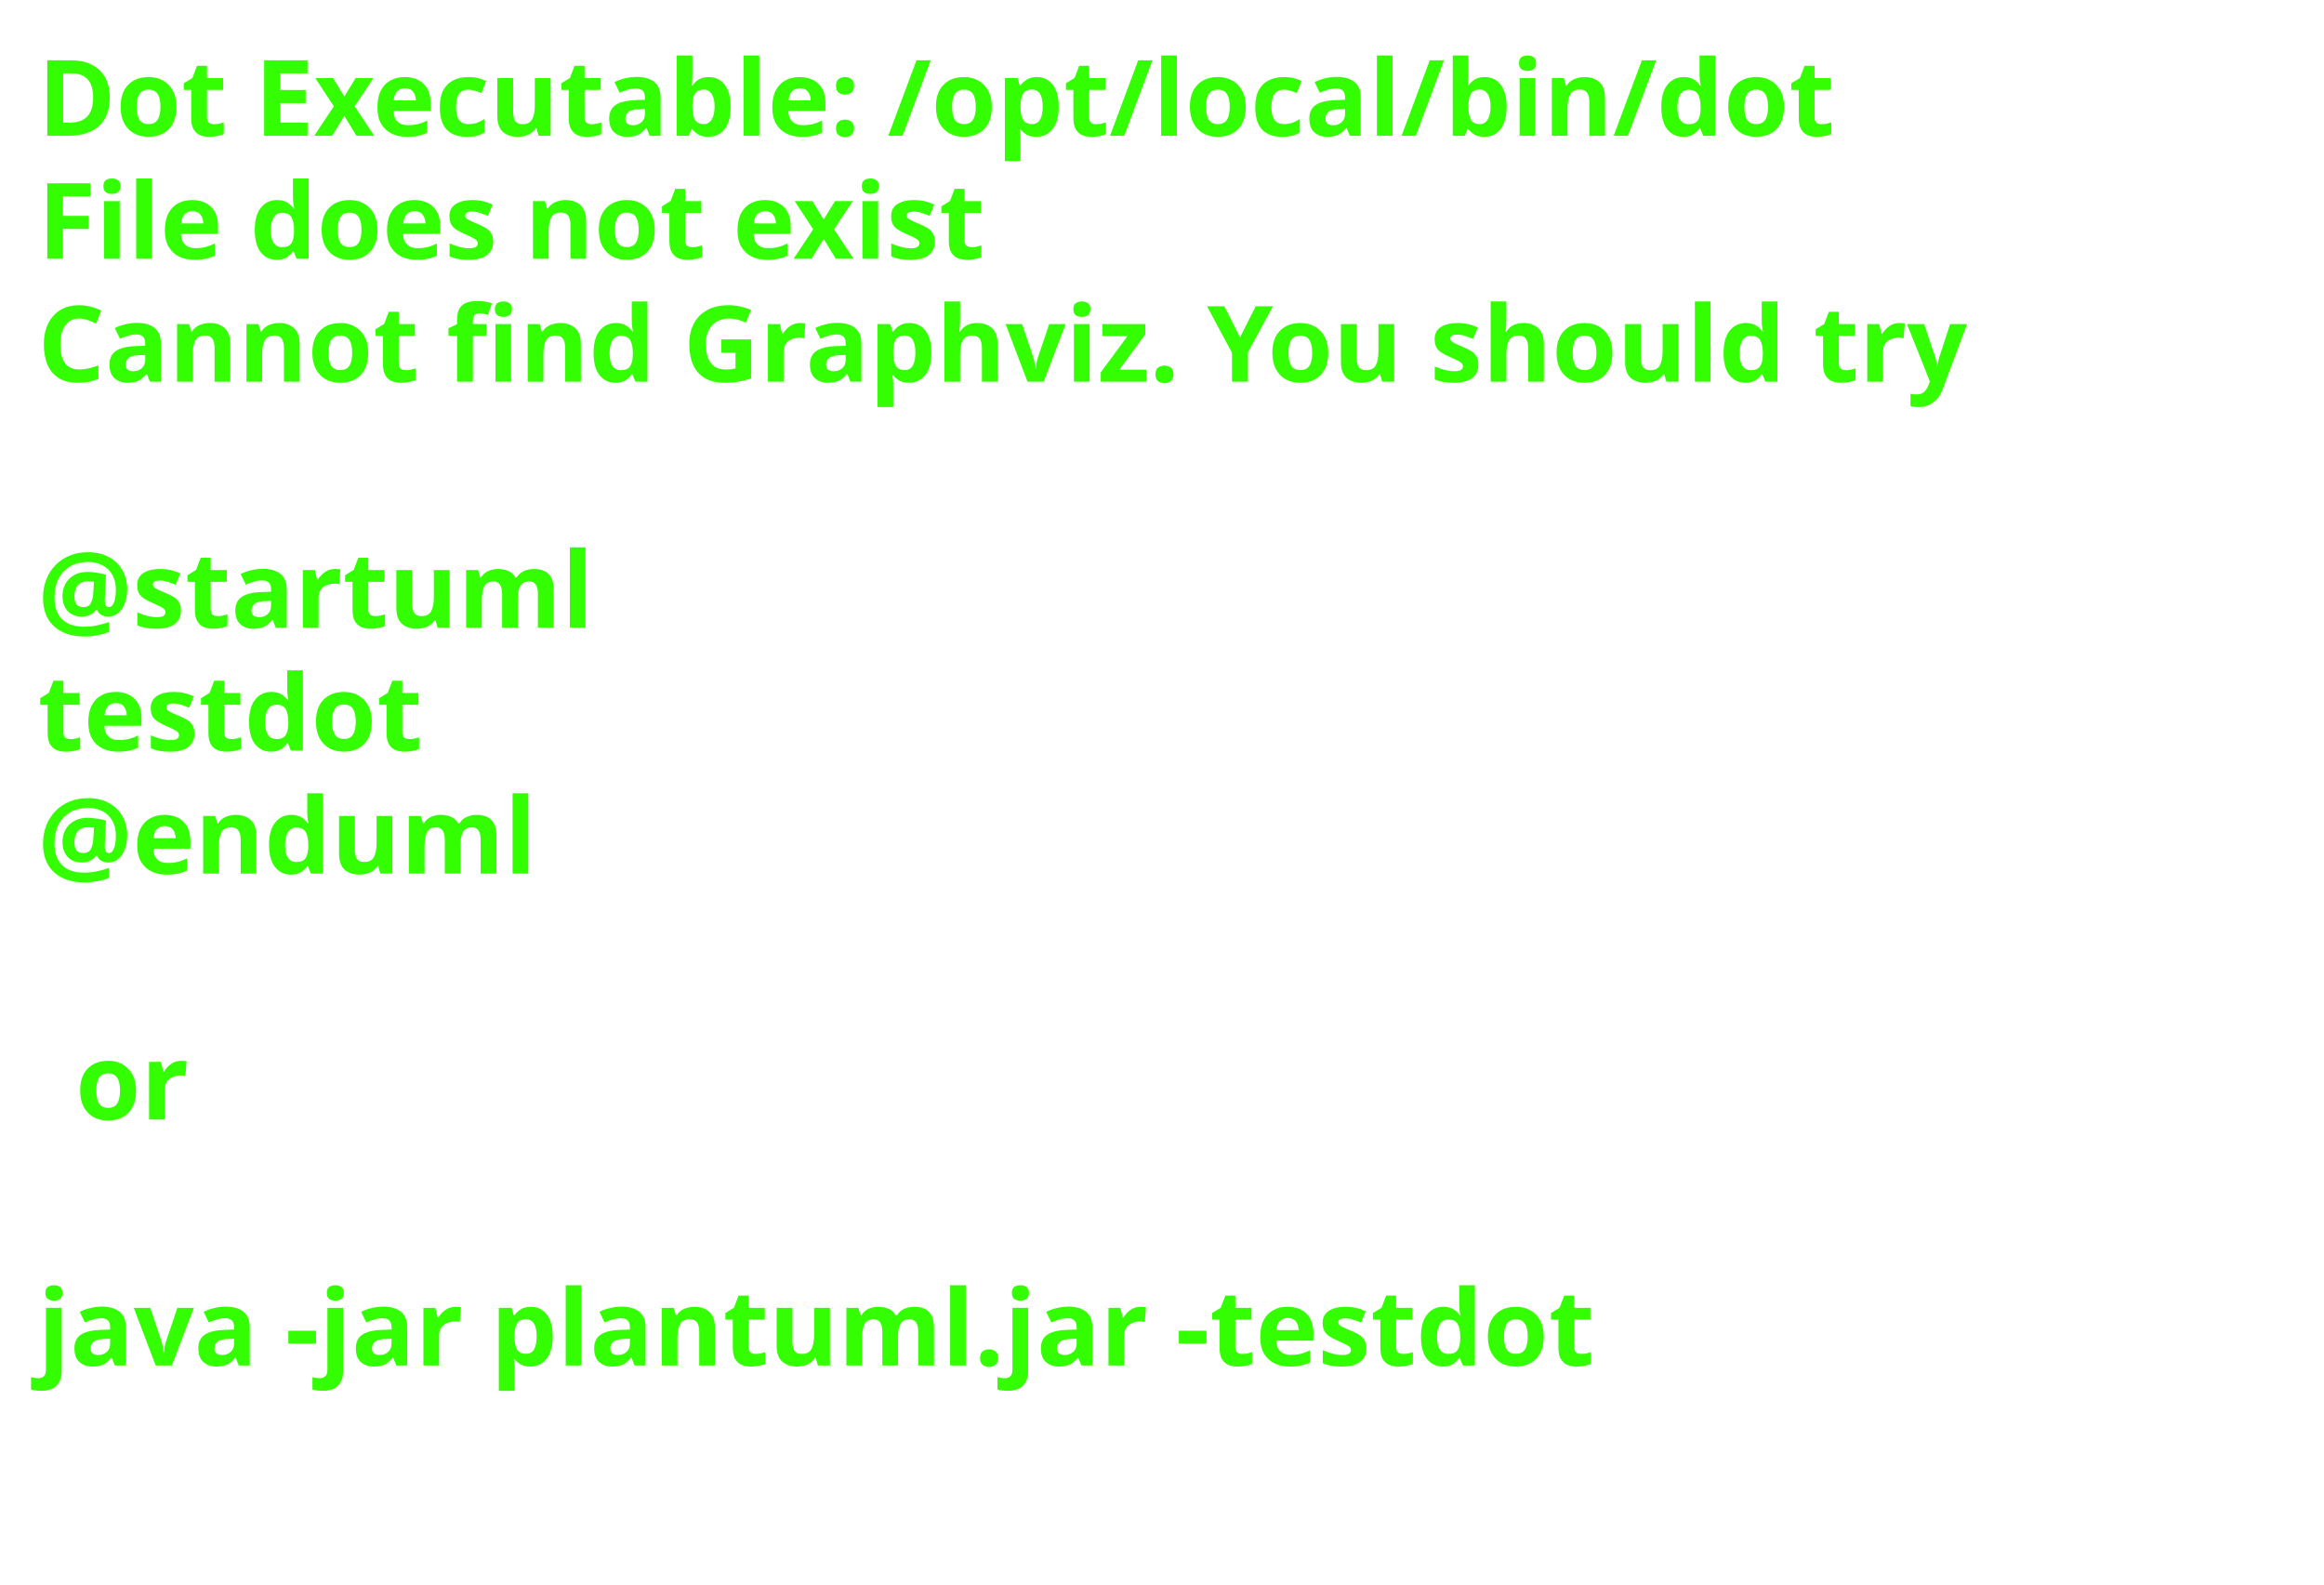
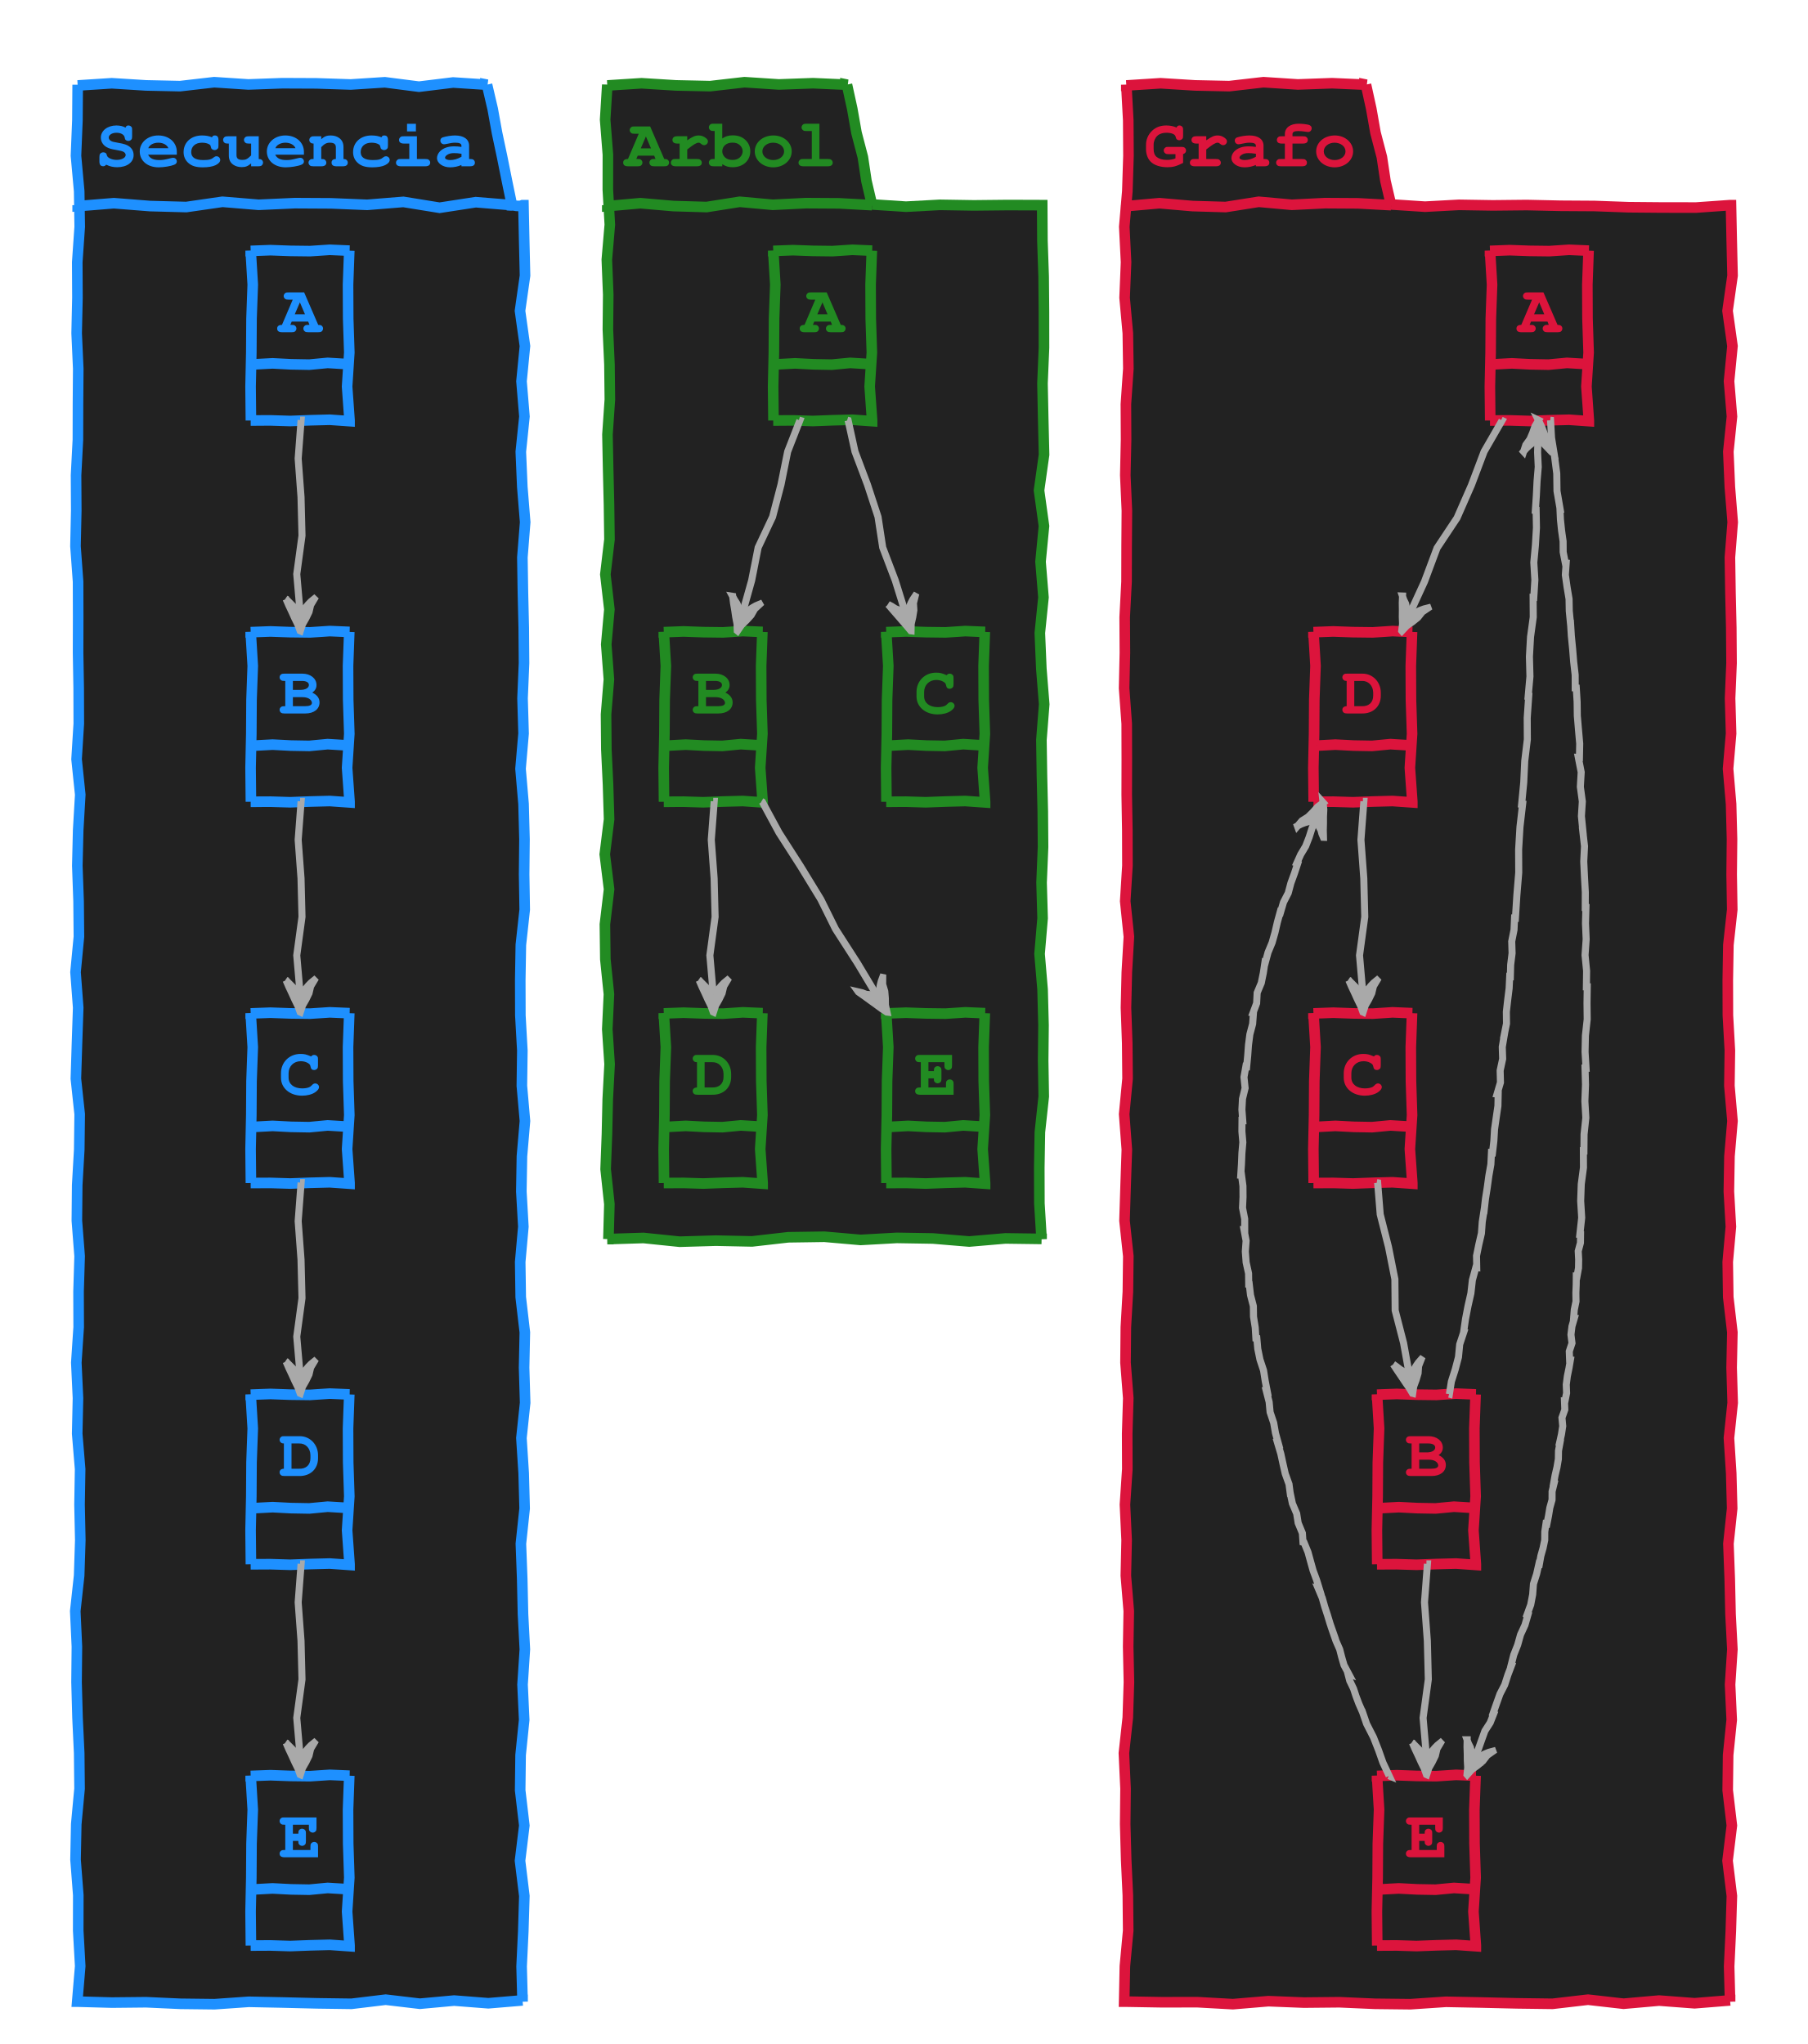
- <svg xmlns="http://www.w3.org/2000/svg" contentScriptType="application/ecmascript" contentStyleType="text/css" height="210px" preserveAspectRatio="none" style="width:308px;height:210px;background:#000000;" version="1.1" viewBox="0 0 308 210" width="308px" zoomAndPan="magnify">
+ <svg xmlns="http://www.w3.org/2000/svg" contentScriptType="application/ecmascript" contentStyleType="text/css" height="579px" preserveAspectRatio="none" style="width:512px;height:579px;background:#222222;" version="1.1" viewBox="0 0 512 579" width="512px" zoomAndPan="magnify">
  <defs />
  <g>
-     <text fill="#33FF02" font-family="sans-serif" font-size="14" font-weight="bold" lengthAdjust="spacingAndGlyphs" textLength="261" x="5" y="17.995">Dot Executable: /opt/local/bin/dot</text>
-     <text fill="#33FF02" font-family="sans-serif" font-size="14" font-weight="bold" lengthAdjust="spacingAndGlyphs" textLength="145" x="5" y="34.292">File does not exist</text>
-     <text fill="#33FF02" font-family="sans-serif" font-size="14" font-weight="bold" lengthAdjust="spacingAndGlyphs" textLength="291" x="5" y="50.589">Cannot find Graphviz. You should try</text>
-     <text fill="#33FF02" font-family="sans-serif" font-size="14" font-weight="bold" lengthAdjust="spacingAndGlyphs" textLength="0" x="10" y="66.886" />
-     <text fill="#33FF02" font-family="sans-serif" font-size="14" font-weight="bold" lengthAdjust="spacingAndGlyphs" textLength="79" x="5" y="83.183">@startuml</text>
-     <text fill="#33FF02" font-family="sans-serif" font-size="14" font-weight="bold" lengthAdjust="spacingAndGlyphs" textLength="57" x="5" y="99.48">testdot</text>
-     <text fill="#33FF02" font-family="sans-serif" font-size="14" font-weight="bold" lengthAdjust="spacingAndGlyphs" textLength="72" x="5" y="115.776">@enduml</text>
-     <text fill="#33FF02" font-family="sans-serif" font-size="14" font-weight="bold" lengthAdjust="spacingAndGlyphs" textLength="0" x="10" y="132.073" />
-     <text fill="#33FF02" font-family="sans-serif" font-size="14" font-weight="bold" lengthAdjust="spacingAndGlyphs" textLength="17" x="10" y="148.37">or</text>
-     <text fill="#33FF02" font-family="sans-serif" font-size="14" font-weight="bold" lengthAdjust="spacingAndGlyphs" textLength="0" x="10" y="164.667" />
-     <text fill="#33FF02" font-family="sans-serif" font-size="14" font-weight="bold" lengthAdjust="spacingAndGlyphs" textLength="227" x="5" y="180.964">java -jar plantuml.jar -testdot</text>
-     <text fill="#33FF02" font-family="sans-serif" font-size="14" font-weight="bold" lengthAdjust="spacingAndGlyphs" textLength="0" x="10" y="197.261" />
+     <polygon fill="#222222" points="22,24,22,24.21,31.667,23.586,41.333,24.193,51,24.4,60.667,23.287,70.333,23.922,80,23.573,89.667,23.616,99.333,23.932,109,23.309,118.667,24.554,128.333,23.37,138,24,137.935,23.987,139.541,30.852,140.772,37.64,142.222,44.472,143.59,51.288,145,58.113,145,58.173,145.6,58.193,146.2,58.309,146.8,58.337,147.4,58.34,148,58.113,148.255,58.113,148.464,68.091,148.702,78.07,147.279,88.048,148.679,98.026,147.703,108.004,148.534,117.982,147.505,127.96,147.931,137.939,148.742,147.917,147.951,157.895,148.105,167.873,148.339,177.851,148.416,187.829,147.996,197.808,148.287,207.786,147.428,217.764,148.284,227.742,148.548,237.72,148.445,247.698,148.613,257.677,147.517,267.655,147.348,277.633,147.379,287.611,147.941,297.589,147.804,307.568,148.681,317.546,147.825,327.524,147.657,337.502,148.228,347.48,147.333,357.458,147.481,367.437,148.649,377.415,148.436,387.393,148.734,397.371,147.678,407.349,148.319,417.327,148.59,427.306,147.528,437.284,147.904,447.262,148.126,457.24,148.652,467.218,147.996,477.197,148.463,487.175,147.446,497.153,147.323,507.131,148.504,517.109,147.283,527.087,148.509,537.066,148.207,547.044,147.732,557.022,148,567,148,566.646,138.308,567.459,128.615,566.701,118.923,567.592,109.231,566.447,99.538,567.617,89.846,567.484,80.154,567.245,70.462,567.047,60.769,567.727,51.077,567.614,41.385,567.169,31.692,567.268,22,567,21.87,567,22.716,556.944,22.155,546.889,22.173,536.833,21.392,526.778,21.595,516.722,22.531,506.667,22.43,496.611,21.957,486.556,21.678,476.5,21.781,466.444,21.314,456.389,22.415,446.333,22.74,436.278,22.526,426.222,22.695,416.167,21.863,406.111,22.087,396.056,21.612,386,22.284,375.944,22.247,365.889,22.552,355.833,21.77,345.778,21.866,335.722,22.444,325.667,22.567,315.611,21.488,305.556,21.806,295.5,22.149,285.444,21.389,275.389,22.353,265.333,22.258,255.278,21.899,245.222,22.142,235.167,22.729,225.111,21.687,215.056,22.315,205,22.286,194.944,22.116,184.889,22.141,174.833,22.113,164.778,21.376,154.722,21.599,144.667,21.538,134.611,22.064,124.556,22.088,114.5,22.162,104.444,21.709,94.389,21.933,84.333,21.88,74.278,22.577,64.222,22.427,54.167,21.515,44.111,21.927,34.056,22,24" style="stroke: #1E90FF; stroke-width: 3.0;" />
+     <path d="M22,58.113 L22,58.394 L32.25,57.561 L42.5,58.371 L52.75,58.646 L63,57.162 L73.25,58.01 L83.5,57.545 L93.75,57.602 L104,58.022 L114.25,57.191 L124.5,58.852 L134.75,57.273 L145,58.113 " fill="#222222" style="stroke: #1E90FF; stroke-width: 3.0;" />
+     <text fill="#1E90FF" font-family="courier" font-size="20" font-weight="bold" lengthAdjust="spacingAndGlyphs" textLength="108" x="27" y="47.107">Secuencia</text>
+     <polygon fill="#222222" points="172,24,172,24.21,181.714,23.586,191.429,24.193,201.143,24.4,210.857,23.287,220.571,23.922,230.286,23.573,240,24,239.875,23.974,241.378,30.818,242.574,37.599,244.381,44.505,245.394,51.248,247,58.113,247,57.916,256.6,58.545,266.2,58.028,275.8,58.181,285.4,58.081,295,58.113,295.178,58.113,295.239,68.213,295.586,78.312,295.671,88.412,295.679,98.511,295.255,108.611,295.464,118.71,295.702,128.81,294.279,138.91,295.678,149.009,294.704,159.109,295.534,169.208,294.505,179.308,294.932,189.407,295.742,199.507,294.951,209.606,295.105,219.706,295.339,229.805,295.416,239.905,294.996,250.005,295.287,260.104,294.428,270.204,295.284,280.303,295.548,290.403,295.445,300.502,295.613,310.602,294.517,320.701,294.348,330.801,294.379,340.901,295,351,295,350.941,284.75,350.803,274.5,351.681,264.25,350.825,254,350.657,243.75,351.228,233.5,350.333,223.25,350.481,213,351.649,202.75,351.436,192.5,351.735,182.25,350.678,172,351,172.319,351,172.59,341.091,171.528,331.182,171.904,321.273,172.126,311.364,172.652,301.454,171.996,291.546,172.463,281.636,171.446,271.727,171.323,261.818,172.504,251.909,171.283,242,172.509,232.091,172.207,222.182,171.732,212.273,171.646,202.364,172.459,192.454,171.701,182.546,172.592,172.636,171.447,162.727,172.617,152.818,172.484,142.909,172.245,133,172.047,123.091,172.727,113.182,172.614,103.273,172.169,93.364,172.268,83.454,171.87,73.546,172.716,63.636,172.155,53.727,172.173,43.818,171.392,33.909,172,24" style="stroke: #228B22; stroke-width: 3.0;" />
+     <path d="M172,58.113 L172,58.394 L181.375,57.561 L190.75,58.371 L200.125,58.646 L209.5,57.162 L218.875,58.01 L228.25,57.545 L237.625,57.602 L247,58.113 " fill="#222222" style="stroke: #228B22; stroke-width: 3.0;" />
+     <text fill="#228B22" font-family="courier" font-size="20" font-weight="bold" lengthAdjust="spacingAndGlyphs" textLength="60" x="177" y="47.107">Arbol</text>
+     <polygon fill="#222222" points="319,24,319,24.21,328.714,23.586,338.429,24.193,348.143,24.4,357.857,23.287,367.571,23.922,377.286,23.573,387,24,386.875,23.974,388.378,30.818,389.574,37.599,391.381,44.505,392.394,51.248,394,58.113,394,57.916,403.6,58.545,413.2,58.028,422.8,58.181,432.4,58.081,442,58.292,451.6,58.352,461.2,58.699,470.8,58.784,480.4,58.792,490,58.113,490.255,58.113,490.464,68.091,490.702,78.07,489.279,88.048,490.678,98.026,489.704,108.004,490.534,117.982,489.505,127.96,489.932,137.939,490.742,147.917,489.951,157.895,490.105,167.873,490.339,177.851,490.416,187.829,489.996,197.808,490.287,207.786,489.428,217.764,490.284,227.742,490.548,237.72,490.445,247.698,490.613,257.677,489.517,267.655,489.348,277.633,489.379,287.611,489.941,297.589,489.803,307.568,490.681,317.546,489.825,327.524,489.657,337.502,490.228,347.48,489.333,357.458,489.481,367.437,490.649,377.415,490.436,387.393,490.735,397.371,489.678,407.349,490.319,417.327,490.59,427.306,489.528,437.284,489.904,447.262,490.126,457.24,490.652,467.218,489.996,477.197,490.463,487.175,489.446,497.153,489.323,507.131,490.504,517.109,489.283,527.087,490.509,537.066,490.207,547.044,489.732,557.022,490,567,490,566.646,479.941,567.459,469.882,566.701,459.824,567.592,449.765,566.447,439.706,567.617,429.647,567.484,419.588,567.245,409.529,567.047,399.471,567.727,389.412,567.614,379.353,567.169,369.294,567.268,359.235,566.87,349.176,567.716,339.118,567.155,329.059,567.173,319,567,318.392,567,318.595,556.944,319.531,546.889,319.43,536.833,318.957,526.778,318.678,516.722,318.781,506.667,318.314,496.611,319.415,486.556,319.74,476.5,319.526,466.444,319.695,456.389,318.863,446.333,319.087,436.278,318.612,426.222,319.284,416.167,319.247,406.111,319.552,396.056,318.77,386,318.866,375.944,319.443,365.889,319.567,355.833,318.488,345.778,318.806,335.722,319.149,325.667,318.389,315.611,319.353,305.556,319.258,295.5,318.899,285.444,319.142,275.389,319.729,265.333,318.687,255.278,319.315,245.222,319.286,235.167,319.116,225.111,319.141,215.056,319.113,205,318.376,194.944,318.599,184.889,318.538,174.833,319.064,164.778,319.088,154.722,319.162,144.667,318.709,134.611,318.933,124.556,318.88,114.5,319.577,104.444,319.427,94.389,318.514,84.333,318.927,74.278,318.423,64.222,319.288,54.167,319.608,44.111,319.545,34.056,319,24" style="stroke: #DC143C; stroke-width: 3.0;" />
+     <path d="M319,58.113 L319,58.394 L328.375,57.561 L337.75,58.371 L347.125,58.646 L356.5,57.162 L365.875,58.01 L375.25,57.545 L384.625,57.602 L394,58.113 " fill="#222222" style="stroke: #DC143C; stroke-width: 3.0;" />
+     <text fill="#DC143C" font-family="courier" font-size="20" font-weight="bold" lengthAdjust="spacingAndGlyphs" textLength="60" x="324" y="47.107">Grafo</text>
+     <polygon fill="#222222" points="71,71,71,71.07,76.6,70.862,82.2,71.064,87.8,71.133,93.4,70.762,99,71,98.922,71,98.573,80.623,98.617,90.245,98.932,99.868,98.309,109.491,99,119.113,99,119.298,93.4,118.903,87.8,119.047,82.2,119.257,76.6,119.085,71,119.113,71.068,119.113,70.968,109.491,71.178,99.868,71.239,90.245,71.586,80.623,71,71" style="stroke: #1E90FF; stroke-width: 3.0;" />
+     <text fill="#1E90FF" font-family="courier" font-size="20" font-weight="bold" lengthAdjust="spacingAndGlyphs" textLength="12" x="79" y="94.107">A</text>
+     <path d="M72,103.113 L72,103.207 L77.2,102.929 L82.4,103.199 L87.6,103.291 L92.8,102.796 L98,103.113 " fill="#222222" style="stroke: #1E90FF; stroke-width: 3.0;" />
+     <polygon fill="#222222" points="71,179,71,179.07,76.6,178.862,82.2,179.064,87.8,179.133,93.4,178.762,99,179,98.922,179,98.573,188.623,98.617,198.245,98.932,207.868,98.309,217.491,99,227.113,99,227.298,93.4,226.903,87.8,227.047,82.2,227.257,76.6,227.085,71,227.113,71.068,227.113,70.968,217.491,71.178,207.868,71.239,198.245,71.586,188.623,71,179" style="stroke: #1E90FF; stroke-width: 3.0;" />
+     <text fill="#1E90FF" font-family="courier" font-size="20" font-weight="bold" lengthAdjust="spacingAndGlyphs" textLength="12" x="79" y="202.107">B</text>
+     <path d="M72,211.113 L72,211.207 L77.2,210.929 L82.4,211.199 L87.6,211.291 L92.8,210.796 L98,211.113 " fill="#222222" style="stroke: #1E90FF; stroke-width: 3.0;" />
+     <polygon fill="#222222" points="71,287,71,287.07,76.6,286.862,82.2,287.064,87.8,287.133,93.4,286.762,99,287,98.922,287,98.573,296.623,98.617,306.245,98.932,315.868,98.309,325.491,99,335.113,99,335.298,93.4,334.903,87.8,335.047,82.2,335.257,76.6,335.085,71,335.113,71.068,335.113,70.968,325.491,71.178,315.868,71.239,306.245,71.586,296.623,71,287" style="stroke: #1E90FF; stroke-width: 3.0;" />
+     <text fill="#1E90FF" font-family="courier" font-size="20" font-weight="bold" lengthAdjust="spacingAndGlyphs" textLength="12" x="79" y="310.107">C</text>
+     <path d="M72,319.113 L72,319.207 L77.2,318.929 L82.4,319.199 L87.6,319.291 L92.8,318.796 L98,319.113 " fill="#222222" style="stroke: #1E90FF; stroke-width: 3.0;" />
+     <polygon fill="#222222" points="71,395,71,395.07,76.6,394.862,82.2,395.064,87.8,395.133,93.4,394.762,99,395,98.922,395,98.573,404.623,98.617,414.245,98.932,423.868,98.309,433.491,99,443.113,99,443.298,93.4,442.903,87.8,443.047,82.2,443.257,76.6,443.085,71,443.113,71.068,443.113,70.968,433.491,71.178,423.868,71.239,414.245,71.586,404.623,71,395" style="stroke: #1E90FF; stroke-width: 3.0;" />
+     <text fill="#1E90FF" font-family="courier" font-size="20" font-weight="bold" lengthAdjust="spacingAndGlyphs" textLength="12" x="79" y="418.107">D</text>
+     <path d="M72,427.113 L72,427.207 L77.2,426.929 L82.4,427.199 L87.6,427.291 L92.8,426.796 L98,427.113 " fill="#222222" style="stroke: #1E90FF; stroke-width: 3.0;" />
+     <polygon fill="#222222" points="71,503,71,503.07,76.6,502.862,82.2,503.064,87.8,503.133,93.4,502.762,99,503,98.922,503,98.573,512.623,98.617,522.245,98.932,531.868,98.309,541.491,99,551.113,99,551.298,93.4,550.903,87.8,551.047,82.2,551.257,76.6,551.085,71,551.113,71.068,551.113,70.968,541.491,71.178,531.868,71.239,522.245,71.586,512.623,71,503" style="stroke: #1E90FF; stroke-width: 3.0;" />
+     <text fill="#1E90FF" font-family="courier" font-size="20" font-weight="bold" lengthAdjust="spacingAndGlyphs" textLength="12" x="79" y="526.107">E</text>
+     <path d="M72,535.113 L72,535.207 L77.2,534.929 L82.4,535.199 L87.6,535.291 L92.8,534.796 L98,535.113 " fill="#222222" style="stroke: #1E90FF; stroke-width: 3.0;" />
+     <polygon fill="#222222" points="219,71,219,71.07,224.6,70.862,230.2,71.064,235.8,71.133,241.4,70.762,247,71,246.922,71,246.573,80.623,246.617,90.245,246.932,99.868,246.309,109.491,247,119.113,247,119.298,241.4,118.903,235.8,119.047,230.2,119.257,224.6,119.085,219,119.113,219.068,119.113,218.968,109.491,219.179,99.868,219.239,90.245,219.586,80.623,219,71" style="stroke: #228B22; stroke-width: 3.0;" />
+     <text fill="#228B22" font-family="courier" font-size="20" font-weight="bold" lengthAdjust="spacingAndGlyphs" textLength="12" x="227" y="94.107">A</text>
+     <path d="M220,103.113 L220,103.207 L225.2,102.929 L230.4,103.199 L235.6,103.291 L240.8,102.796 L246,103.113 " fill="#222222" style="stroke: #228B22; stroke-width: 3.0;" />
+     <polygon fill="#222222" points="188,179,188,179.07,193.6,178.862,199.2,179.064,204.8,179.133,210.4,178.762,216,179,215.922,179,215.573,188.623,215.617,198.245,215.932,207.868,215.309,217.491,216,227.113,216,227.298,210.4,226.903,204.8,227.047,199.2,227.257,193.6,227.085,188,227.113,188.068,227.113,187.968,217.491,188.179,207.868,188.239,198.245,188.586,188.623,188,179" style="stroke: #228B22; stroke-width: 3.0;" />
+     <text fill="#228B22" font-family="courier" font-size="20" font-weight="bold" lengthAdjust="spacingAndGlyphs" textLength="12" x="196" y="202.107">B</text>
+     <path d="M189,211.113 L189,211.207 L194.2,210.929 L199.4,211.199 L204.6,211.291 L209.8,210.796 L215,211.113 " fill="#222222" style="stroke: #228B22; stroke-width: 3.0;" />
+     <polygon fill="#222222" points="251,179,251,179.07,256.6,178.862,262.2,179.064,267.8,179.133,273.4,178.762,279,179,278.922,179,278.574,188.623,278.616,198.245,278.932,207.868,278.309,217.491,279,227.113,279,227.298,273.4,226.903,267.8,227.047,262.2,227.257,256.6,227.085,251,227.113,251.068,227.113,250.968,217.491,251.179,207.868,251.239,198.245,251.586,188.623,251,179" style="stroke: #228B22; stroke-width: 3.0;" />
+     <text fill="#228B22" font-family="courier" font-size="20" font-weight="bold" lengthAdjust="spacingAndGlyphs" textLength="12" x="259" y="202.107">C</text>
+     <path d="M252,211.113 L252,211.207 L257.2,210.929 L262.4,211.199 L267.6,211.291 L272.8,210.796 L278,211.113 " fill="#222222" style="stroke: #228B22; stroke-width: 3.0;" />
+     <polygon fill="#222222" points="188,287,188,287.07,193.6,286.862,199.2,287.064,204.8,287.133,210.4,286.762,216,287,215.922,287,215.573,296.623,215.617,306.245,215.932,315.868,215.309,325.491,216,335.113,216,335.298,210.4,334.903,204.8,335.047,199.2,335.257,193.6,335.085,188,335.113,188.068,335.113,187.968,325.491,188.179,315.868,188.239,306.245,188.586,296.623,188,287" style="stroke: #228B22; stroke-width: 3.0;" />
+     <text fill="#228B22" font-family="courier" font-size="20" font-weight="bold" lengthAdjust="spacingAndGlyphs" textLength="12" x="196" y="310.107">D</text>
+     <path d="M189,319.113 L189,319.207 L194.2,318.929 L199.4,319.199 L204.6,319.291 L209.8,318.796 L215,319.113 " fill="#222222" style="stroke: #228B22; stroke-width: 3.0;" />
+     <polygon fill="#222222" points="251,287,251,287.07,256.6,286.862,262.2,287.064,267.8,287.133,273.4,286.762,279,287,278.922,287,278.574,296.623,278.616,306.245,278.932,315.868,278.309,325.491,279,335.113,279,335.298,273.4,334.903,267.8,335.047,262.2,335.257,256.6,335.085,251,335.113,251.068,335.113,250.968,325.491,251.179,315.868,251.239,306.245,251.586,296.623,251,287" style="stroke: #228B22; stroke-width: 3.0;" />
+     <text fill="#228B22" font-family="courier" font-size="20" font-weight="bold" lengthAdjust="spacingAndGlyphs" textLength="12" x="259" y="310.107">E</text>
+     <path d="M252,319.113 L252,319.207 L257.2,318.929 L262.4,319.199 L267.6,319.291 L272.8,318.796 L278,319.113 " fill="#222222" style="stroke: #228B22; stroke-width: 3.0;" />
+     <polygon fill="#222222" points="422,71,422,71.07,427.6,70.862,433.2,71.064,438.8,71.133,444.4,70.762,450,71,449.922,71,449.574,80.623,449.616,90.245,449.932,99.868,449.309,109.491,450,119.113,450,119.298,444.4,118.903,438.8,119.047,433.2,119.257,427.6,119.085,422,119.113,422.068,119.113,421.968,109.491,422.178,99.868,422.239,90.245,422.586,80.623,422,71" style="stroke: #DC143C; stroke-width: 3.0;" />
+     <text fill="#DC143C" font-family="courier" font-size="20" font-weight="bold" lengthAdjust="spacingAndGlyphs" textLength="12" x="430" y="94.107">A</text>
+     <path d="M423,103.113 L423,103.207 L428.2,102.929 L433.4,103.199 L438.6,103.291 L443.8,102.796 L449,103.113 " fill="#222222" style="stroke: #DC143C; stroke-width: 3.0;" />
+     <polygon fill="#222222" points="390,395,390,395.07,395.6,394.862,401.2,395.064,406.8,395.133,412.4,394.762,418,395,417.922,395,417.574,404.623,417.616,414.245,417.932,423.868,417.309,433.491,418,443.113,418,443.298,412.4,442.903,406.8,443.047,401.2,443.257,395.6,443.085,390,443.113,390.068,443.113,389.968,433.491,390.178,423.868,390.239,414.245,390.586,404.623,390,395" style="stroke: #DC143C; stroke-width: 3.0;" />
+     <text fill="#DC143C" font-family="courier" font-size="20" font-weight="bold" lengthAdjust="spacingAndGlyphs" textLength="12" x="398" y="418.107">B</text>
+     <path d="M391,427.113 L391,427.207 L396.2,426.929 L401.4,427.199 L406.6,427.291 L411.8,426.796 L417,427.113 " fill="#222222" style="stroke: #DC143C; stroke-width: 3.0;" />
+     <polygon fill="#222222" points="372,287,372,287.07,377.6,286.862,383.2,287.064,388.8,287.133,394.4,286.762,400,287,399.922,287,399.574,296.623,399.616,306.245,399.932,315.868,399.309,325.491,400,335.113,400,335.298,394.4,334.903,388.8,335.047,383.2,335.257,377.6,335.085,372,335.113,372.068,335.113,371.968,325.491,372.178,315.868,372.239,306.245,372.586,296.623,372,287" style="stroke: #DC143C; stroke-width: 3.0;" />
+     <text fill="#DC143C" font-family="courier" font-size="20" font-weight="bold" lengthAdjust="spacingAndGlyphs" textLength="12" x="380" y="310.107">C</text>
+     <path d="M373,319.113 L373,319.207 L378.2,318.929 L383.4,319.199 L388.6,319.291 L393.8,318.796 L399,319.113 " fill="#222222" style="stroke: #DC143C; stroke-width: 3.0;" />
+     <polygon fill="#222222" points="372,179,372,179.07,377.6,178.862,383.2,179.064,388.8,179.133,394.4,178.762,400,179,399.922,179,399.574,188.623,399.616,198.245,399.932,207.868,399.309,217.491,400,227.113,400,227.298,394.4,226.903,388.8,227.047,383.2,227.257,377.6,227.085,372,227.113,372.068,227.113,371.968,217.491,372.178,207.868,372.239,198.245,372.586,188.623,372,179" style="stroke: #DC143C; stroke-width: 3.0;" />
+     <text fill="#DC143C" font-family="courier" font-size="20" font-weight="bold" lengthAdjust="spacingAndGlyphs" textLength="12" x="380" y="202.107">D</text>
+     <path d="M373,211.113 L373,211.207 L378.2,210.929 L383.4,211.199 L388.6,211.291 L393.8,210.796 L399,211.113 " fill="#222222" style="stroke: #DC143C; stroke-width: 3.0;" />
+     <polygon fill="#222222" points="390,503,390,503.07,395.6,502.862,401.2,503.064,406.8,503.133,412.4,502.762,418,503,417.922,503,417.574,512.623,417.616,522.245,417.932,531.868,417.309,541.491,418,551.113,418,551.298,412.4,550.903,406.8,551.047,401.2,551.257,395.6,551.085,390,551.113,390.068,551.113,389.968,541.491,390.178,531.868,390.239,522.245,390.586,512.623,390,503" style="stroke: #DC143C; stroke-width: 3.0;" />
+     <text fill="#DC143C" font-family="courier" font-size="20" font-weight="bold" lengthAdjust="spacingAndGlyphs" textLength="12" x="398" y="526.107">E</text>
+     <path d="M391,535.113 L391,535.207 L396.2,534.929 L401.4,535.199 L406.6,535.291 L411.8,534.796 L417,535.113 " fill="#222222" style="stroke: #DC143C; stroke-width: 3.0;" />
+     <path d="M85,119 L85.28,119 L84.448,129.906 L85.258,140.812 L85.533,151.718 L84.049,162.624 L85,173.53 " fill="none" style="stroke: #A9A9A9; stroke-width: 2.0;" />
+     <polygon fill="#A9A9A9" points="85,178.68,85.064,178.708,85.674,176.824,86.659,175.106,87.522,173.334,87.983,171.383,89,169.68,88.982,169.662,88.1,170.38,87.31,171.19,86.584,172.064,85.637,172.717,85,173.68,85.13,173.81,84.051,172.731,83.353,172.033,82.702,171.382,81.78,170.46,81,169.68,81.021,169.689,81.79,171.476,82.654,173.304,83.473,175.112,84.378,176.959,85,178.68" style="stroke: #A9A9A9; stroke-width: 2.0;" />
+     <path d="M85,227 L85.28,227 L84.448,237.906 L85.258,248.812 L85.533,259.718 L84.049,270.624 L85,281.53 " fill="none" style="stroke: #A9A9A9; stroke-width: 2.0;" />
+     <polygon fill="#A9A9A9" points="85,286.68,85.064,286.709,85.674,284.824,86.659,283.106,87.522,281.334,87.983,279.383,89,277.68,88.982,277.662,88.1,278.38,87.31,279.19,86.584,280.064,85.637,280.717,85,281.68,85.13,281.81,84.051,280.731,83.353,280.033,82.702,279.382,81.78,278.46,81,277.68,81.021,277.689,81.79,279.476,82.654,281.304,83.473,283.112,84.378,284.959,85,286.68" style="stroke: #A9A9A9; stroke-width: 2.0;" />
+     <path d="M85,335 L85.28,335 L84.448,345.906 L85.258,356.812 L85.533,367.718 L84.049,378.624 L85,389.53 " fill="none" style="stroke: #A9A9A9; stroke-width: 2.0;" />
+     <polygon fill="#A9A9A9" points="85,394.68,85.064,394.709,85.674,392.824,86.659,391.106,87.522,389.334,87.983,387.383,89,385.68,88.982,385.662,88.1,386.38,87.31,387.19,86.584,388.064,85.637,388.717,85,389.68,85.13,389.81,84.051,388.731,83.353,388.033,82.702,387.382,81.78,386.46,81,385.68,81.021,385.689,81.79,387.476,82.654,389.304,83.473,391.112,84.378,392.959,85,394.68" style="stroke: #A9A9A9; stroke-width: 2.0;" />
+     <path d="M85,443 L85.28,443 L84.448,453.906 L85.258,464.812 L85.533,475.718 L84.049,486.624 L85,497.53 " fill="none" style="stroke: #A9A9A9; stroke-width: 2.0;" />
+     <polygon fill="#A9A9A9" points="85,502.68,85.064,502.709,85.674,500.824,86.659,499.106,87.522,497.334,87.983,495.383,89,493.68,88.982,493.662,88.1,494.38,87.31,495.19,86.584,496.064,85.637,496.717,85,497.68,85.13,497.81,84.051,496.731,83.353,496.033,82.702,495.382,81.78,494.46,81,493.68,81.021,493.689,81.79,495.476,82.654,497.304,83.473,499.112,84.378,500.959,85,502.68" style="stroke: #A9A9A9; stroke-width: 2.0;" />
+     <path d="M226.27,119 L226.539,119.079 L223.083,127.933 L221.204,137.249 L218.811,146.415 L214.73,155.087 L212.887,164.413 L210.33,173.53 " fill="none" style="stroke: #A9A9A9; stroke-width: 2.0;" />
+     <polygon fill="#A9A9A9" points="208.82,178.68,208.874,178.725,209.987,177.087,211.413,175.714,212.738,174.254,213.726,172.51,215.18,171.16,215.167,171.137,214.12,171.579,213.135,172.136,212.193,172.772,211.101,173.134,210.22,173.88,210.382,173.969,209.492,172.787,209.074,171.864,208.714,170.973,208.019,169.898,207.5,168.92,207.523,168.923,207.753,170.871,208.087,172.832,208.371,174.787,208.75,176.754,208.82,178.68" style="stroke: #A9A9A9; stroke-width: 2.0;" />
+     <path d="M239.94,119 L240.208,119.081 L242.155,127.929 L245.673,137.251 L248.68,146.419 L250.003,155.078 L253.558,164.412 L256.4,173.53 " fill="none" style="stroke: #A9A9A9; stroke-width: 2.0;" />
+     <polygon fill="#A9A9A9" points="257.96,178.68,258.029,178.689,258.069,176.708,258.517,174.779,258.831,172.834,258.709,170.833,259.192,168.909,259.169,168.896,258.531,169.838,258.009,170.842,257.567,171.888,256.849,172.787,256.517,173.893,256.604,174.055,255.421,173.173,254.492,172.765,253.594,172.415,252.516,171.728,251.532,171.218,251.55,171.233,252.81,172.703,254.149,174.242,255.449,175.747,256.822,177.315,257.96,178.68" style="stroke: #A9A9A9; stroke-width: 2.0;" />
+     <path d="M202,227 L202.28,227 L201.448,237.906 L202.258,248.812 L202.533,259.718 L201.049,270.624 L202,281.53 " fill="none" style="stroke: #A9A9A9; stroke-width: 2.0;" />
+     <polygon fill="#A9A9A9" points="202,286.68,202.064,286.709,202.674,284.824,203.659,283.106,204.522,281.334,204.983,279.383,206,277.68,205.982,277.662,205.1,278.38,204.31,279.19,203.584,280.064,202.637,280.717,202,281.68,202.131,281.81,201.051,280.731,200.353,280.033,199.702,279.382,198.78,278.46,198,277.68,198.021,277.689,198.79,279.476,199.654,281.304,200.473,283.112,201.378,284.959,202,286.68" style="stroke: #A9A9A9; stroke-width: 2.0;" />
+     <path d="M215.67,227 L215.911,227.143 L220.64,235.879 L226.781,245.455 L232.463,254.757 L236.632,263.161 L242.806,272.755 L248.34,281.97 " fill="none" style="stroke: #A9A9A9; stroke-width: 2.0;" />
+     <polygon fill="#A9A9A9" points="251.14,286.68,251.21,286.688,250.775,284.707,250.749,282.774,250.589,280.826,249.993,278.826,250.002,276.897,249.977,276.891,249.583,277.958,249.315,279.057,249.136,280.179,248.653,281.223,248.595,282.376,248.641,282.555,247.447,281.891,246.387,281.75,245.343,281.671,244.204,281.223,243.116,280.969,243.129,280.988,244.714,282.103,246.36,283.302,247.976,284.461,249.648,285.697,251.14,286.68" style="stroke: #A9A9A9; stroke-width: 2.0;" />
+     <path d="M425.15,119 L425.404,119.12 L420.329,127.926 L416.74,137.433 L412.667,146.712 L407.003,155.241 L403.448,164.764 L399.22,173.97 " fill="none" style="stroke: #A9A9A9; stroke-width: 2.0;" />
+     <polygon fill="#A9A9A9" points="397,178.68,397.046,178.733,398.399,177.287,400.022,176.151,401.556,174.915,402.803,173.345,404.449,172.236,404.44,172.212,403.336,172.486,402.276,172.884,401.248,173.366,400.113,173.554,399.127,174.155,399.3,174.218,398.546,173.019,398.298,172.004,398.111,171.011,397.565,169.888,397.208,168.833,397.231,168.834,397.156,170.803,397.185,172.773,397.163,174.743,397.237,176.715,397,178.68" style="stroke: #A9A9A9; stroke-width: 2.0;" />
+     <path d="M439.06,119.04 L439.153,119.05 L439.435,124.04 L440.261,129.091 L440.91,134.122 L440.977,139.088 L441.85,144.144 L441.815,144.141 L441.957,147.194 L442.273,150.264 L442.709,153.346 L442.729,156.387 L443.331,159.485 L443.577,159.506 L443.343,162.855 L443.825,166.265 L444.394,169.682 L444.455,173.056 L444.783,176.452 L444.814,176.455 L445.041,180.135 L445.405,183.825 L445.704,187.511 L446.128,191.205 L446.14,194.87 L446.438,194.888 L446.681,198.826 L446.732,202.753 L447.063,206.697 L447.409,210.642 L447.336,214.562 L447.016,214.547 L447.831,218.734 L447.592,222.872 L448.155,227.048 L447.892,231.185 L448.305,235.353 L448.275,235.352 L448.77,239.707 L448.555,244.039 L448.759,248.384 L448.998,252.73 L448.983,257.069 L449.168,257.071 L449.045,261.562 L449.238,266.056 L448.92,270.543 L449.364,275.042 L449.302,279.533 L449.545,279.534 L449.478,284.141 L449.532,288.749 L449.024,293.354 L448.928,297.961 L449.197,302.57 L448.921,302.563 L449.052,307.256 L448.873,311.941 L449.144,316.638 L448.645,321.315 L448.604,326.004 L448.451,325.997 L448.475,330.74 L447.848,335.452 L447.684,340.187 L447.973,344.943 L447.455,349.661 L447.649,349.674 L447.62,352.054 L446.991,354.394 L447.115,356.784 L447.075,359.164 L446.652,361.518 L446.443,361.5 L446.417,363.883 L446.322,366.261 L446.361,368.649 L445.878,370.995 L445.686,373.364 L445.891,373.384 L445.214,375.703 L444.932,378.061 L445.227,380.474 L444.459,382.785 L444.549,385.178 L444.774,385.204 L444.377,387.541 L443.903,389.869 L443.602,392.217 L443.697,394.609 L443.231,396.939 L443.099,396.922 L443.191,399.309 L442.385,401.581 L442.6,403.984 L442.24,406.314 L441.726,408.623 L441.834,408.639 L441.406,410.943 L441.365,413.304 L440.975,415.614 L440.439,417.903 L440.024,420.209 L440.142,420.229 L439.586,422.493 L439.576,424.848 L438.949,427.1 L438.575,429.395 L438.118,431.675 L437.853,431.626 L437.518,433.907 L437.503,436.249 L437.035,438.505 L436.405,440.732 L436,443 L435.861,442.966 L435.209,445.85 L434.31,448.674 L434.089,451.662 L433.532,454.569 L432.516,457.364 L432.739,457.435 L431.906,460.318 L430.648,463.068 L429.837,465.959 L428.731,468.757 L427.99,471.67 L428.108,471.714 L427.069,474.45 L426.173,477.238 L424.823,479.858 L423.839,482.614 L422.871,485.376 L423.053,485.452 L422.052,487.986 L420.557,490.314 L419.635,492.881 L418.723,495.453 L417.61,497.94 " fill="none" style="stroke: #A9A9A9; stroke-width: 2.0;" />
+     <polygon fill="#A9A9A9" points="415.49,502.68,415.537,502.732,416.862,501.26,418.463,500.094,419.973,498.828,421.19,497.235,422.814,496.095,422.805,496.071,421.706,496.366,420.655,496.784,419.635,497.286,418.504,497.496,417.53,498.115,417.702,498.181,416.93,496.983,416.66,495.978,416.452,494.996,415.887,493.878,415.51,492.831,415.533,492.831,415.495,494.801,415.562,496.771,415.578,498.741,415.689,500.711,415.49,502.68" style="stroke: #A9A9A9; stroke-width: 2.0;" />
+     <path d="M393.35,503 L393.436,503.036 L391.677,499.284 L390.423,495.742 L389.005,492.132 L387.045,488.298 L385.835,484.773 L385.803,484.761 L384.842,482.57 L384.043,480.441 L383.358,478.356 L382.283,476.121 L381.753,474.096 L381.985,474.179 L380.656,471.682 L380.002,469.429 L379.431,467.205 L378.38,464.808 L377.582,462.503 L377.61,462.512 L376.735,460.016 L375.99,457.563 L375.182,455.09 L374.495,452.656 L373.414,450.091 L373.699,450.18 L372.889,447.554 L371.896,444.871 L371.171,442.272 L370.459,439.676 L369.347,436.957 L369.038,436.87 L368.863,434.287 L367.671,431.417 L367.252,428.765 L366.037,425.889 L365.474,423.196 L365.444,423.189 L365.077,420.418 L364.019,417.475 L363.369,414.633 L362.753,411.8 L361.89,408.905 L362.071,408.944 L361.248,405.959 L360.735,403.042 L359.721,400.015 L359.454,397.151 L358.69,394.179 L358.93,394.222 L358.34,391.201 L357.87,388.202 L356.846,385.102 L356.228,382.076 L355.969,379.115 L355.695,379.076 L355.513,376.05 L355.023,372.98 L354.98,369.973 L354.173,366.858 L353.821,363.808 L353.669,363.793 L353.626,360.727 L352.934,357.598 L352.703,354.514 L352.924,351.473 L352.341,348.355 L352.534,348.364 L352.524,345.269 L351.911,342.147 L352.053,339.059 L352.03,335.964 L351.624,332.851 L351.414,332.849 L351.61,329.759 L351.737,326.669 L351.999,323.579 L351.735,320.485 L351.765,317.394 L351.97,317.408 L351.739,314.313 L351.903,311.246 L352.645,308.22 L352.322,305.118 L352.859,302.078 L353.083,302.11 L353.378,299.075 L353.598,296.03 L353.988,293.009 L354.774,290.044 L355,287 L354.87,286.971 L355.907,284.188 L356.061,281.205 L357.219,278.449 L357.811,275.565 L358.251,272.647 L358.356,272.679 L359.137,269.793 L360.291,267.02 L361.107,264.146 L361.783,261.228 L362.576,258.346 L362.688,258.387 L363.512,255.585 L364.855,252.972 L365.611,250.146 L366.608,247.407 L367.526,244.639 L367.275,244.537 L368.384,242.058 L369.794,239.701 L370.777,237.17 L371.607,234.577 L372.65,232.07 " fill="none" style="stroke: #A9A9A9; stroke-width: 2.0;" />
+     <polygon fill="#A9A9A9" points="374.72,227.33,374.767,227.382,373.177,228.562,371.865,230.045,370.462,231.43,368.761,232.491,367.473,234,367.464,233.975,368.473,233.451,369.53,233.048,370.621,232.73,371.596,232.12,372.733,231.918,372.905,231.986,372.954,232.893,373.504,233.998,374.116,235.127,374.372,236.116,374.814,237.178,374.837,237.179,374.785,235.209,374.836,233.24,374.837,231.27,374.934,229.302,374.72,227.33" style="stroke: #A9A9A9; stroke-width: 2.0;" />
+     <path d="M404,443 L404.28,443 L403.448,453.906 L404.258,464.812 L404.533,475.718 L403.049,486.624 L404,497.53 " fill="none" style="stroke: #A9A9A9; stroke-width: 2.0;" />
+     <polygon fill="#A9A9A9" points="404,502.68,404.064,502.709,404.674,500.824,405.659,499.106,406.522,497.334,406.983,495.383,408,493.68,407.982,493.662,407.099,494.38,406.31,495.19,405.584,496.064,404.637,496.717,404,497.68,404.13,497.81,403.051,496.731,402.353,496.033,401.702,495.382,400.78,494.46,400,493.68,400.021,493.689,400.79,495.476,401.654,497.304,402.473,499.112,403.378,500.959,404,502.68" style="stroke: #A9A9A9; stroke-width: 2.0;" />
+     <path d="M389.91,335 L390.186,335.047 L390.909,343.996 L393.251,353.22 L395.065,362.354 L395.146,371.194 L397.524,380.424 L399.17,389.53 " fill="none" style="stroke: #A9A9A9; stroke-width: 2.0;" />
+     <polygon fill="#A9A9A9" points="400.04,394.68,400.108,394.697,400.397,392.738,401.083,390.881,401.641,388.99,401.772,386.99,402.493,385.141,402.471,385.126,401.72,385.981,401.076,386.91,400.505,387.893,399.68,388.694,399.211,389.749,399.318,389.899,398.168,388.922,397.33,388.383,396.53,387.898,395.508,387.101,394.603,386.468,394.622,386.48,395.682,388.104,396.828,389.786,397.932,391.439,399.115,393.145,400.04,394.68" style="stroke: #A9A9A9; stroke-width: 2.0;" />
+     <path d="M386,227 L386.28,227 L385.448,237.906 L386.258,248.812 L386.533,259.718 L385.049,270.624 L386,281.53 " fill="none" style="stroke: #A9A9A9; stroke-width: 2.0;" />
+     <polygon fill="#A9A9A9" points="386,286.68,386.064,286.709,386.674,284.824,387.659,283.106,388.522,281.334,388.983,279.383,390,277.68,389.982,277.662,389.099,278.38,388.31,279.19,387.584,280.064,386.637,280.717,386,281.68,386.13,281.81,385.051,280.731,384.353,280.033,383.702,279.382,382.78,278.46,382,277.68,382.021,277.689,382.79,279.476,383.654,281.304,384.473,283.112,385.378,284.959,386,286.68" style="stroke: #A9A9A9; stroke-width: 2.0;" />
+     <path d="M410.41,394.91 L410.501,394.932 L411.06,391.363 L412.153,387.92 L413.071,384.437 L413.42,380.818 L414.558,377.386 L414.524,377.38 L415.06,373.674 L415.767,370 L416.593,366.349 L417.01,362.621 L418,359 L418.244,359.035 L418.185,355.74 L418.837,352.547 L419.576,349.367 L419.81,346.114 L420.31,342.899 L420.34,342.903 L420.717,339.619 L421.231,336.352 L421.678,333.077 L422.252,329.818 L422.414,326.507 L422.71,326.541 L423.095,323.225 L423.289,319.887 L423.763,316.582 L424.249,313.277 L424.321,309.926 L424.002,309.893 L424.965,306.623 L424.877,303.245 L425.588,299.95 L425.477,296.57 L426.04,293.259 L426.01,293.256 L426.677,289.959 L426.635,286.597 L427.012,283.273 L427.423,279.953 L427.582,276.609 L427.766,276.625 L427.855,273.303 L428.259,270.008 L428.153,266.671 L428.807,263.397 L428.956,260.08 L429.199,260.097 L429.61,253.637 L430.141,247.185 L430.111,240.694 L430.493,234.232 L431.239,227.795 L430.963,227.779 L431.558,221.68 L431.842,215.563 L432.577,209.471 L432.543,203.337 L432.966,197.227 L432.814,197.221 L433.317,191.627 L433.17,186.004 L433.485,180.401 L434.254,174.819 L434.216,169.201 L434.409,169.208 L434.712,164.28 L434.412,159.332 L434.866,154.41 L435.157,149.482 L435.064,144.541 L434.854,144.535 L435.127,140.446 L435.33,136.354 L435.669,132.266 L435.483,128.164 L435.59,124.07 " fill="none" style="stroke: #A9A9A9; stroke-width: 2.0;" />
+     <polygon fill="#A9A9A9" points="435.7,119.01,435.763,119.04,434.739,120.735,434.087,122.605,433.313,124.418,432.141,126.044,431.521,127.928,431.503,127.909,432.238,127.042,433.064,126.268,433.953,125.56,434.625,124.627,435.6,124.009,435.733,124.137,436.232,124.679,437.12,125.595,438.055,126.556,438.715,127.252,439.519,128.088,439.54,128.097,438.746,126.268,438.046,124.48,437.301,122.672,436.644,120.901,435.7,119.01" style="stroke: #A9A9A9; stroke-width: 2.0;" />
  </g>
</svg>
